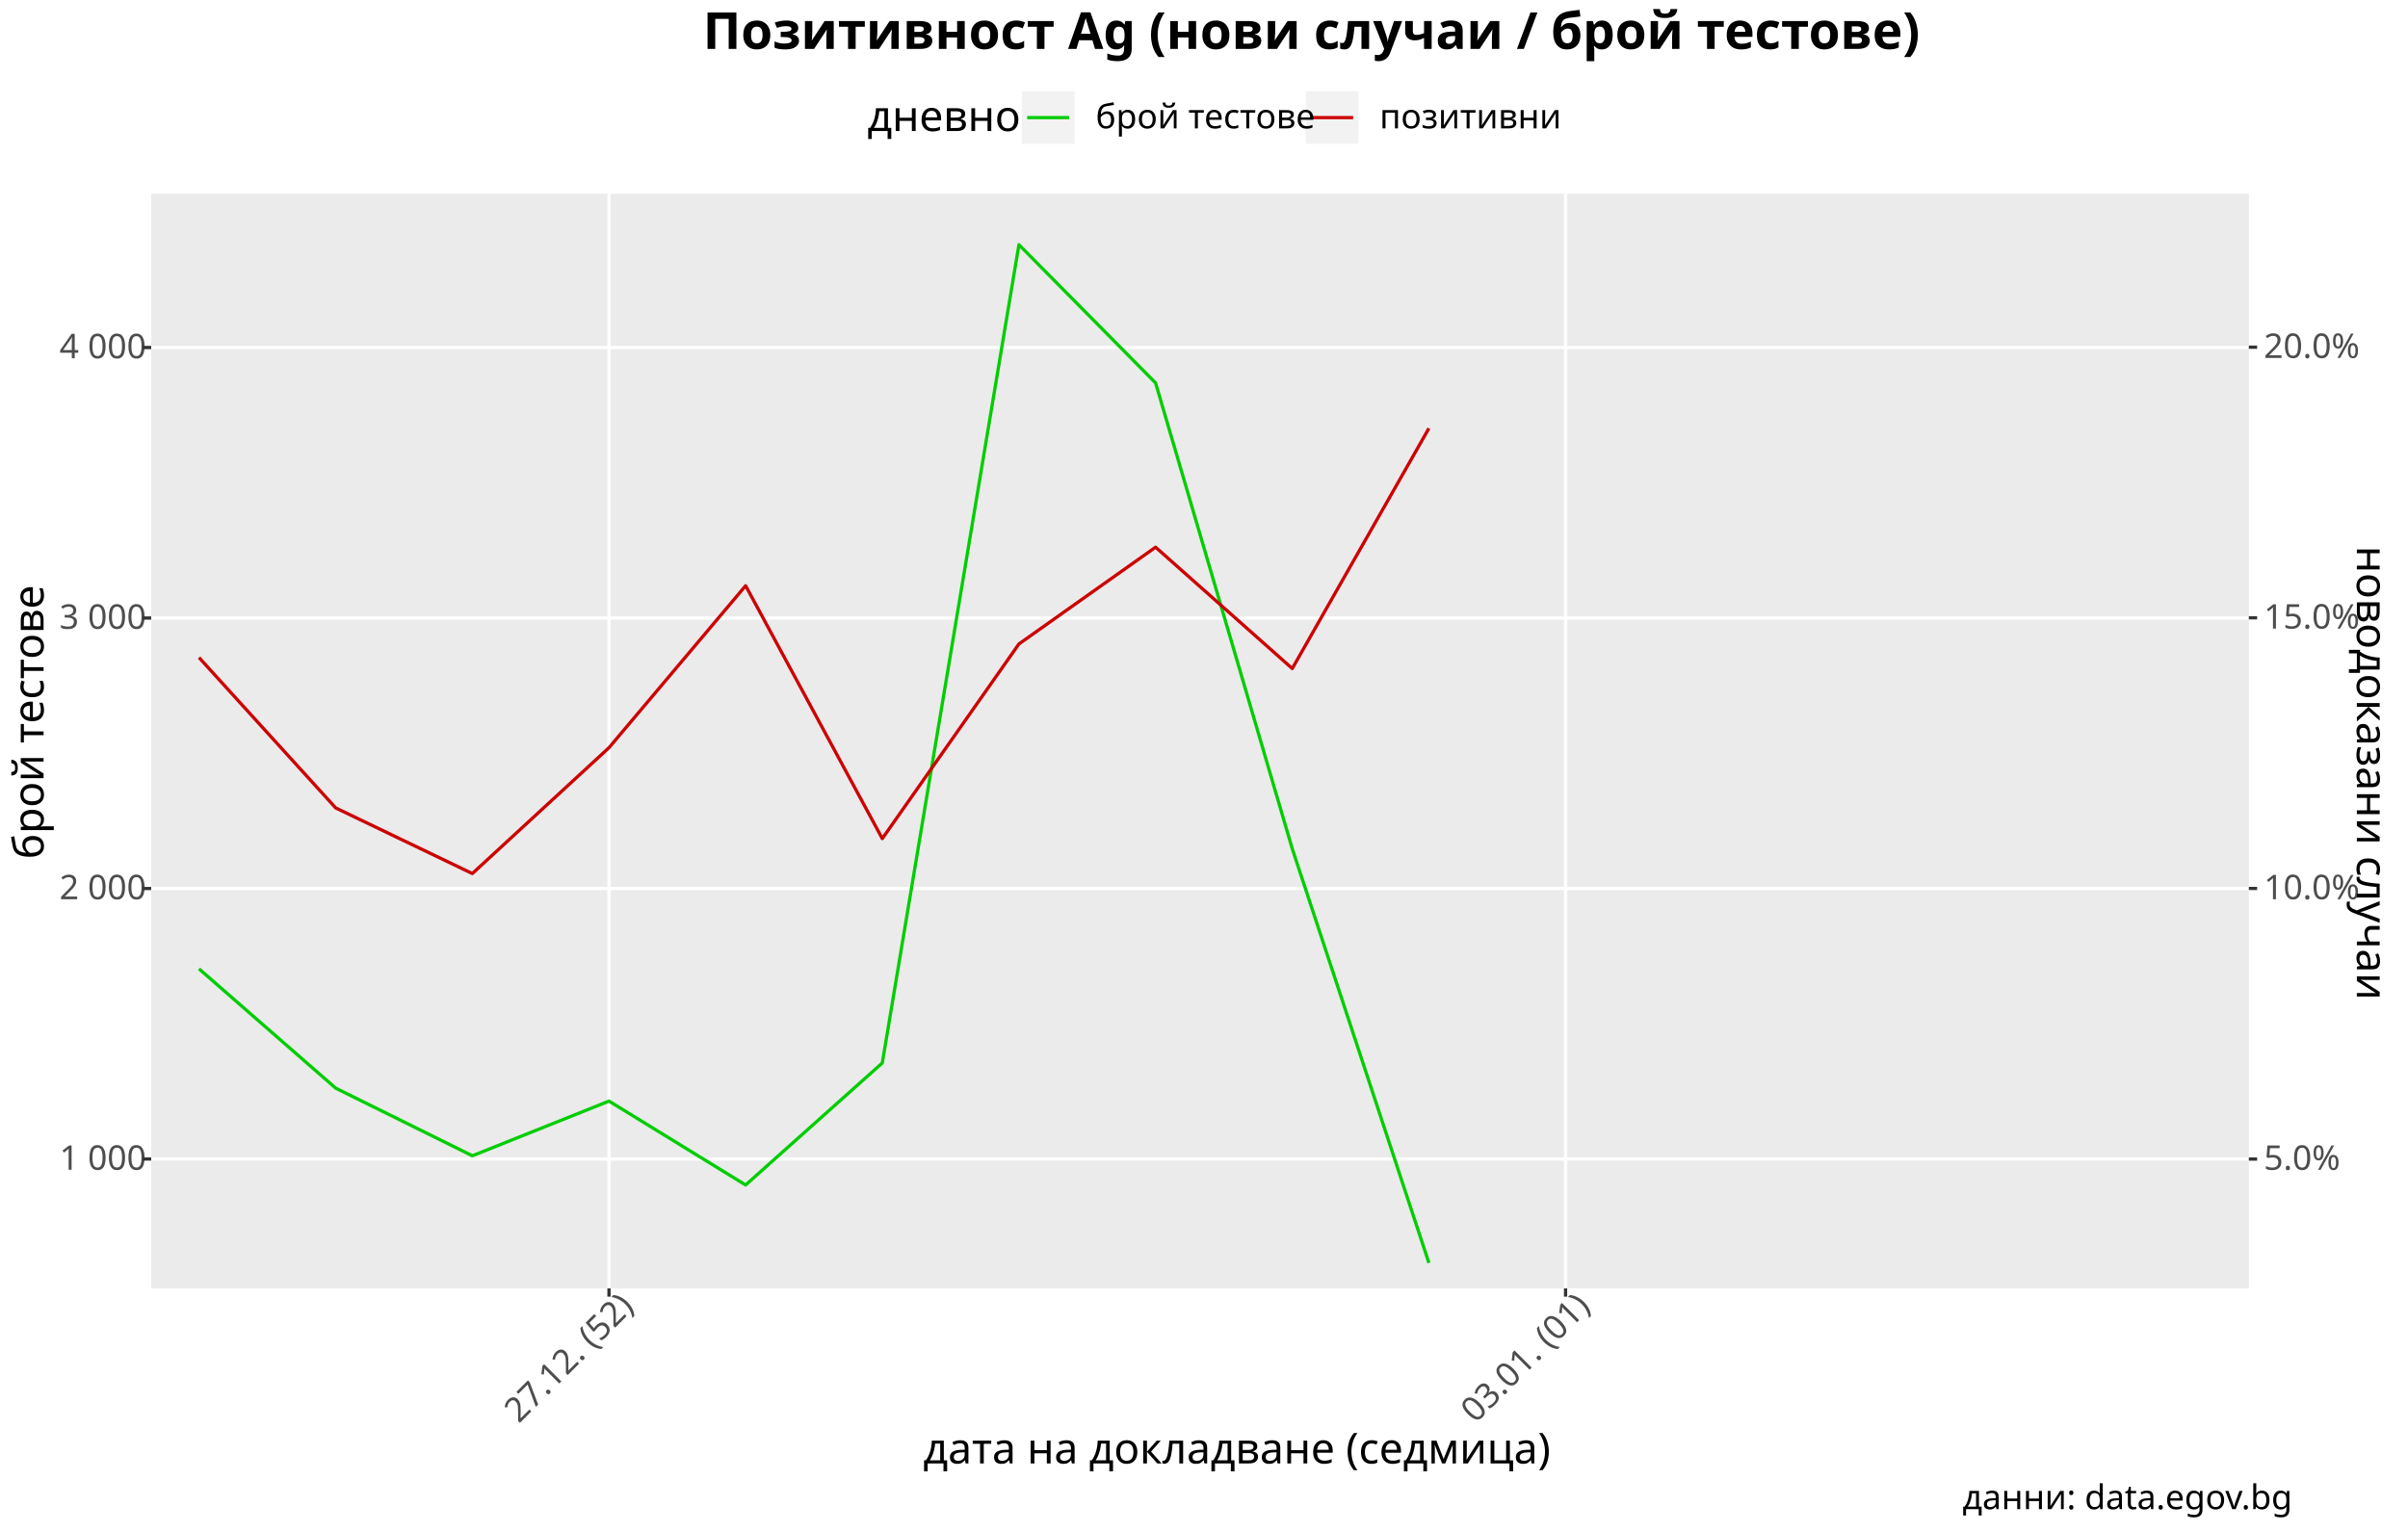
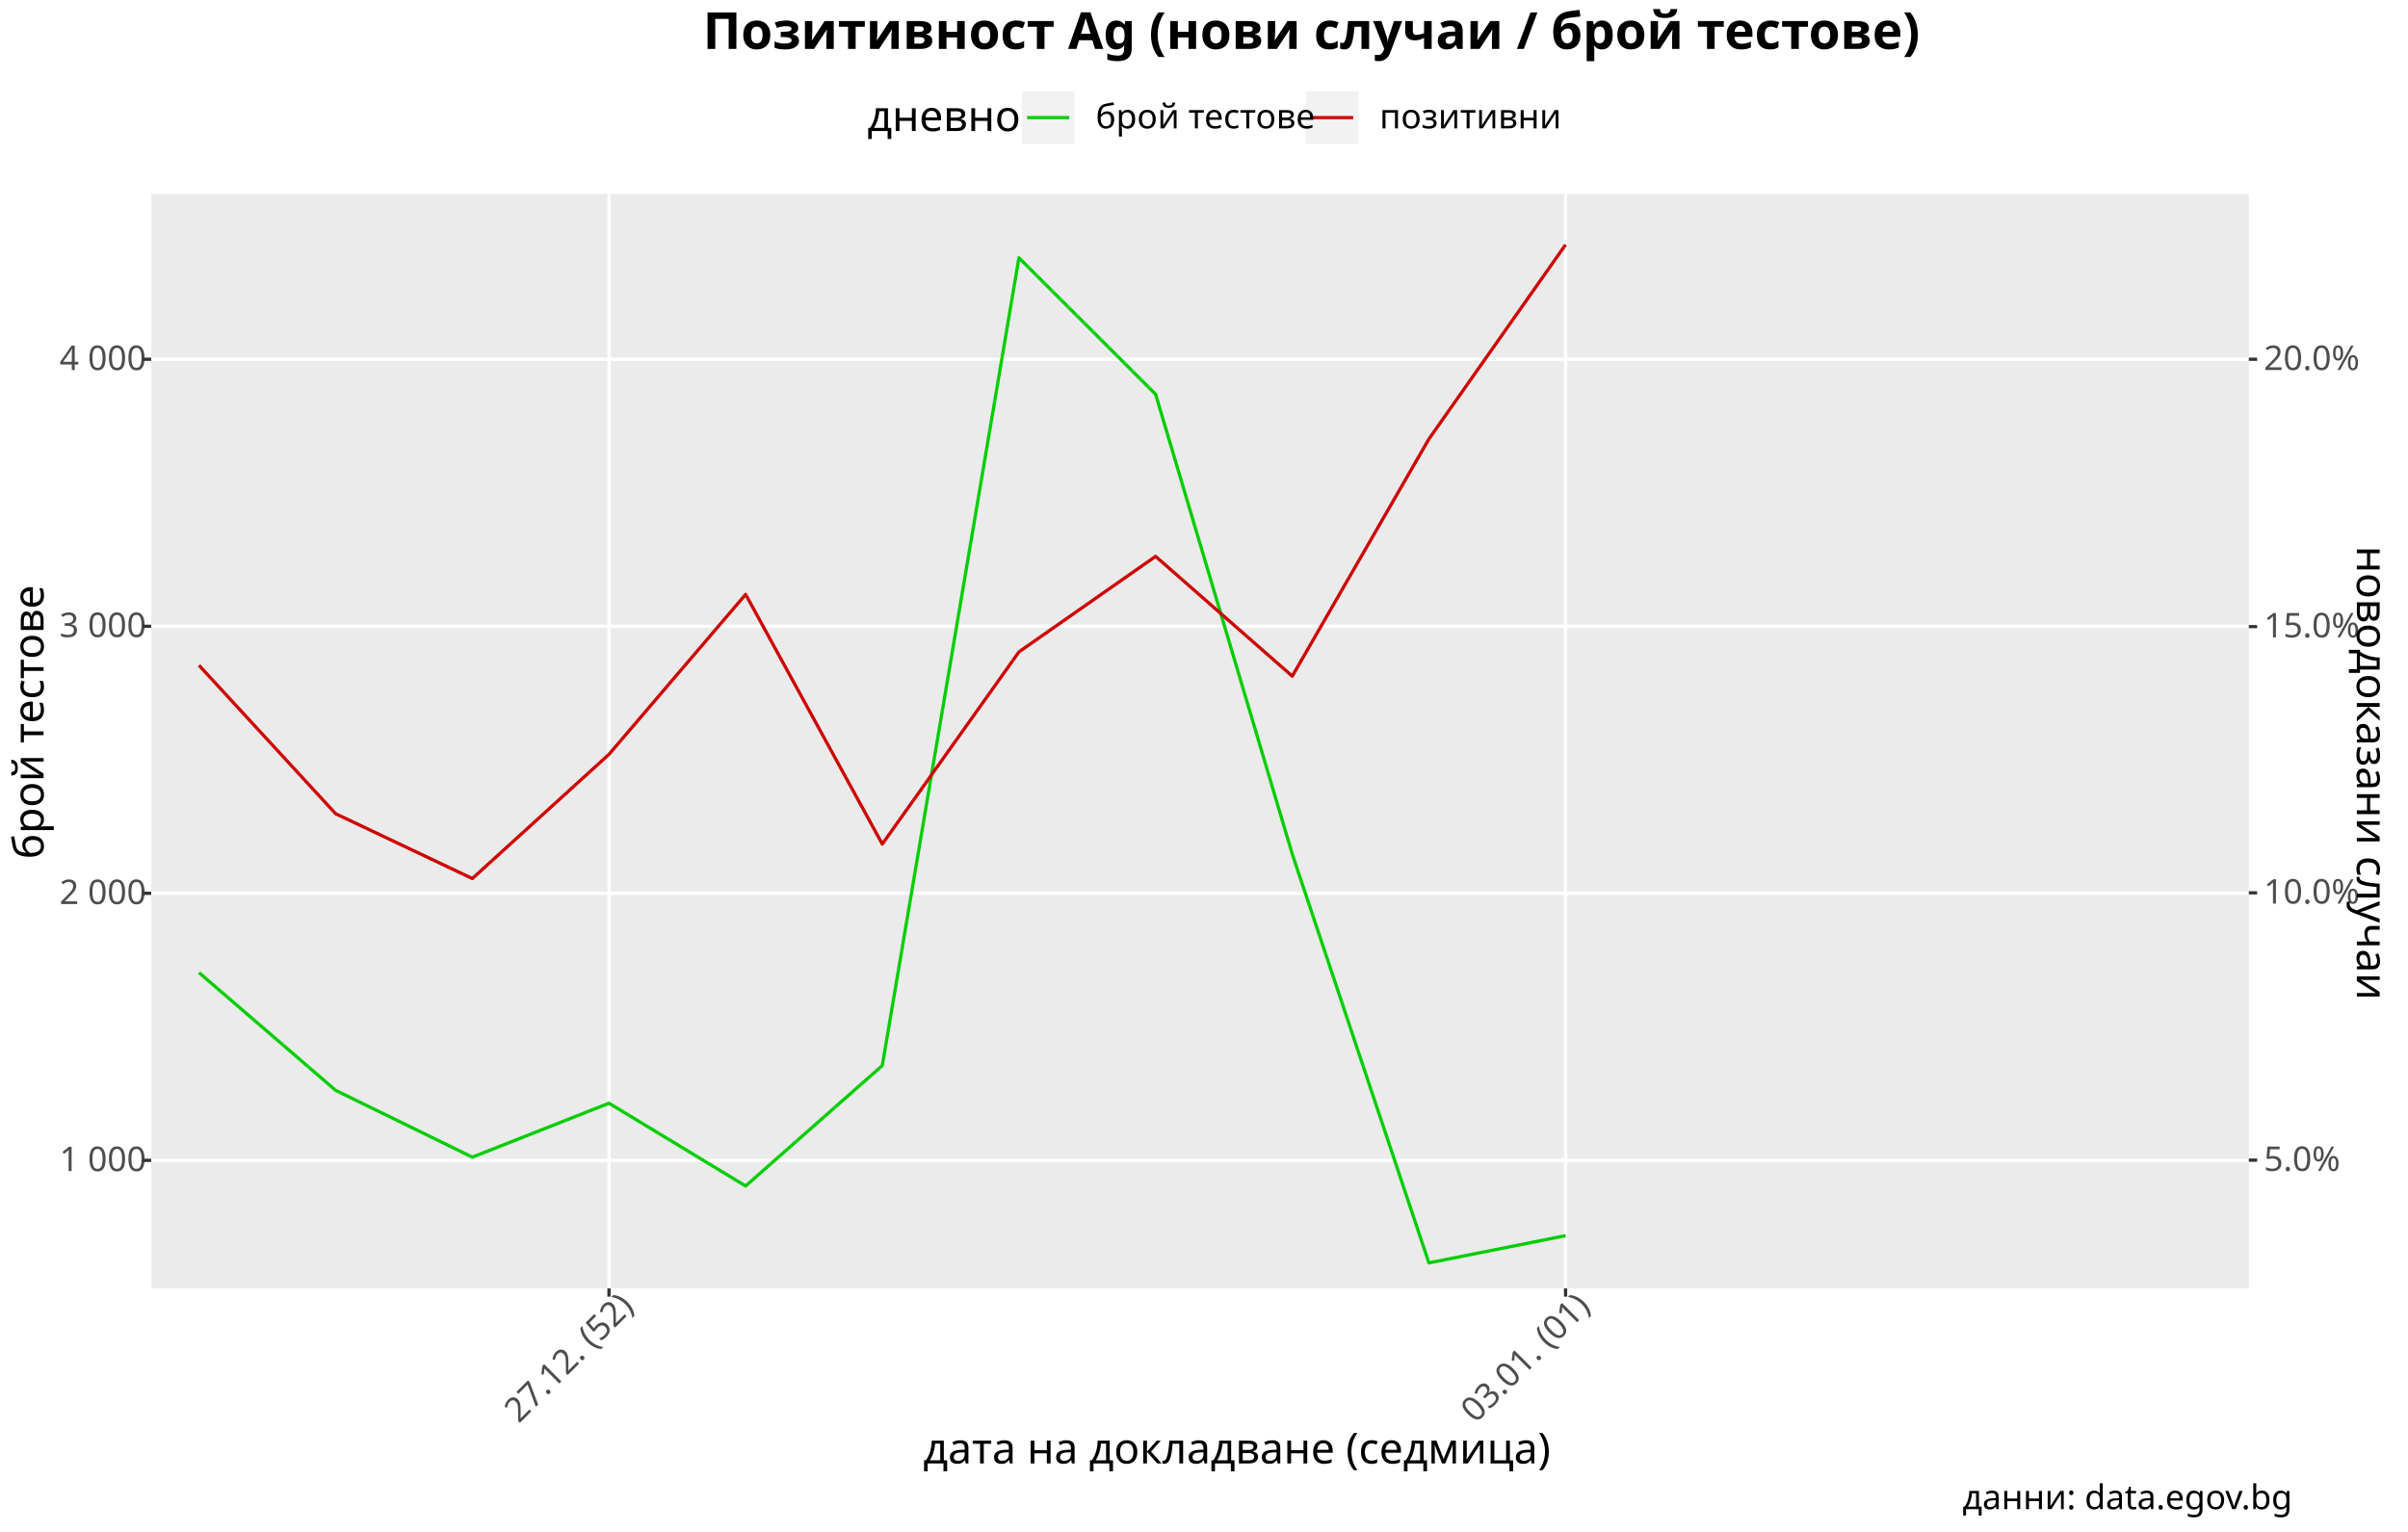
<svg xmlns="http://www.w3.org/2000/svg" viewBox="0 0 792.00 504.00">
  <defs>
    <style type="text/css">
    line, polyline, polygon, path, rect, circle {
      fill: none;
      stroke: #000000;
      stroke-linecap: round;
      stroke-linejoin: round;
      stroke-miterlimit: 10.00;
    }
  </style>
  </defs>
  <rect width="100%" height="100%" style="stroke: none; fill: #FFFFFF;" />
  <rect x="0.00" y="0.00" width="792.00" height="504.00" style="stroke-width: 1.07; stroke: #FFFFFF; fill: #FFFFFF;" />
  <defs>
    <clipPath id="cpNDkuNzN8NzM5LjY1fDQyMy44N3w2My43Nw==">
      <rect x="49.73" y="63.77" width="689.92" height="360.10" />
    </clipPath>
  </defs>
  <rect x="49.73" y="63.77" width="689.92" height="360.10" style="stroke-width: 1.07; stroke: none; fill: #EBEBEB;" clip-path="url(#cpNDkuNzN8NzM5LjY1fDQyMy44N3w2My43Nw==)" />
-   <polyline points="49.73,381.32 739.65,381.32 " style="stroke-width: 1.07; stroke: #FFFFFF; stroke-linecap: butt;" clip-path="url(#cpNDkuNzN8NzM5LjY1fDQyMy44N3w2My43Nw==)" />
-   <polyline points="49.73,292.32 739.65,292.32 " style="stroke-width: 1.07; stroke: #FFFFFF; stroke-linecap: butt;" clip-path="url(#cpNDkuNzN8NzM5LjY1fDQyMy44N3w2My43Nw==)" />
-   <polyline points="49.73,203.33 739.65,203.33 " style="stroke-width: 1.07; stroke: #FFFFFF; stroke-linecap: butt;" clip-path="url(#cpNDkuNzN8NzM5LjY1fDQyMy44N3w2My43Nw==)" />
-   <polyline points="49.73,114.33 739.65,114.33 " style="stroke-width: 1.07; stroke: #FFFFFF; stroke-linecap: butt;" clip-path="url(#cpNDkuNzN8NzM5LjY1fDQyMy44N3w2My43Nw==)" />
+   <polyline points="49.73,381.76 739.65,381.76 " style="stroke-width: 1.07; stroke: #FFFFFF; stroke-linecap: butt;" clip-path="url(#cpNDkuNzN8NzM5LjY1fDQyMy44N3w2My43Nw==)" />
+   <polyline points="49.73,293.90 739.65,293.90 " style="stroke-width: 1.07; stroke: #FFFFFF; stroke-linecap: butt;" clip-path="url(#cpNDkuNzN8NzM5LjY1fDQyMy44N3w2My43Nw==)" />
+   <polyline points="49.73,206.05 739.65,206.05 " style="stroke-width: 1.07; stroke: #FFFFFF; stroke-linecap: butt;" clip-path="url(#cpNDkuNzN8NzM5LjY1fDQyMy44N3w2My43Nw==)" />
+   <polyline points="49.73,118.20 739.65,118.20 " style="stroke-width: 1.07; stroke: #FFFFFF; stroke-linecap: butt;" clip-path="url(#cpNDkuNzN8NzM5LjY1fDQyMy44N3w2My43Nw==)" />
  <polyline points="200.30,423.87 200.30,63.77 " style="stroke-width: 1.07; stroke: #FFFFFF; stroke-linecap: butt;" clip-path="url(#cpNDkuNzN8NzM5LjY1fDQyMy44N3w2My43Nw==)" />
  <polyline points="514.92,423.87 514.92,63.77 " style="stroke-width: 1.07; stroke: #FFFFFF; stroke-linecap: butt;" clip-path="url(#cpNDkuNzN8NzM5LjY1fDQyMy44N3w2My43Nw==)" />
-   <polyline points="65.46,318.75 110.41,358.00 155.35,380.25 200.30,362.27 245.24,389.86 290.19,349.72 335.13,80.51 380.08,125.99 425.03,279.24 469.97,415.49 " style="stroke-width: 1.07; stroke: #00CD00; stroke-linecap: butt;" clip-path="url(#cpNDkuNzN8NzM5LjY1fDQyMy44N3w2My43Nw==)" />
-   <polyline points="65.46,216.34 110.41,265.81 155.35,287.40 200.30,245.99 245.24,192.70 290.19,275.90 335.13,211.86 380.08,180.03 425.03,219.95 469.97,140.92 " style="stroke-width: 1.07; stroke: #CD0000; stroke-linecap: butt;" clip-path="url(#cpNDkuNzN8NzM5LjY1fDQyMy44N3w2My43Nw==)" />
+   <polyline points="65.46,320.00 110.41,358.74 155.35,380.70 200.30,362.96 245.24,390.19 290.19,350.57 335.13,84.82 380.08,129.71 425.03,280.99 469.97,415.49 514.92,406.53 " style="stroke-width: 1.07; stroke: #00CD00; stroke-linecap: butt;" clip-path="url(#cpNDkuNzN8NzM5LjY1fDQyMy44N3w2My43Nw==)" />
+   <polyline points="65.46,218.90 110.41,267.73 155.35,289.04 200.30,248.17 245.24,195.56 290.19,277.70 335.13,214.48 380.08,183.05 425.03,222.46 469.97,144.44 514.92,80.51 " style="stroke-width: 1.07; stroke: #CD0000; stroke-linecap: butt;" clip-path="url(#cpNDkuNzN8NzM5LjY1fDQyMy44N3w2My43Nw==)" />
  <defs>
    <clipPath id="cpMC4wMHw3OTIuMDB8NTA0LjAwfDAuMDA=">
      <rect x="0.00" y="0.00" width="792.00" height="504.00" />
    </clipPath>
  </defs>
  <g clip-path="url(#cpMC4wMHw3OTIuMDB8NTA0LjAwfDAuMDA=)">
-     <text x="19.56" y="384.86" style="font-size: 11.20px; fill: #4D4D4D; font-family: Calibri;" textLength="25.24px" lengthAdjust="spacingAndGlyphs">1 000</text>
+     <text x="19.56" y="385.29" style="font-size: 11.20px; fill: #4D4D4D; font-family: Calibri;" textLength="25.24px" lengthAdjust="spacingAndGlyphs">1 000</text>
  </g>
  <g clip-path="url(#cpMC4wMHw3OTIuMDB8NTA0LjAwfDAuMDA=)">
-     <text x="19.56" y="295.86" style="font-size: 11.20px; fill: #4D4D4D; font-family: Calibri;" textLength="25.24px" lengthAdjust="spacingAndGlyphs">2 000</text>
+     <text x="19.56" y="297.44" style="font-size: 11.20px; fill: #4D4D4D; font-family: Calibri;" textLength="25.24px" lengthAdjust="spacingAndGlyphs">2 000</text>
  </g>
  <g clip-path="url(#cpMC4wMHw3OTIuMDB8NTA0LjAwfDAuMDA=)">
-     <text x="19.56" y="206.87" style="font-size: 11.20px; fill: #4D4D4D; font-family: Calibri;" textLength="25.24px" lengthAdjust="spacingAndGlyphs">3 000</text>
+     <text x="19.56" y="209.59" style="font-size: 11.20px; fill: #4D4D4D; font-family: Calibri;" textLength="25.24px" lengthAdjust="spacingAndGlyphs">3 000</text>
  </g>
  <g clip-path="url(#cpMC4wMHw3OTIuMDB8NTA0LjAwfDAuMDA=)">
-     <text x="19.56" y="117.87" style="font-size: 11.20px; fill: #4D4D4D; font-family: Calibri;" textLength="25.24px" lengthAdjust="spacingAndGlyphs">4 000</text>
+     <text x="19.56" y="121.74" style="font-size: 11.20px; fill: #4D4D4D; font-family: Calibri;" textLength="25.24px" lengthAdjust="spacingAndGlyphs">4 000</text>
  </g>
-   <polyline points="46.99,381.32 49.73,381.32 " style="stroke-width: 1.07; stroke: #333333; stroke-linecap: butt;" clip-path="url(#cpMC4wMHw3OTIuMDB8NTA0LjAwfDAuMDA=)" />
-   <polyline points="46.99,292.32 49.73,292.32 " style="stroke-width: 1.07; stroke: #333333; stroke-linecap: butt;" clip-path="url(#cpMC4wMHw3OTIuMDB8NTA0LjAwfDAuMDA=)" />
-   <polyline points="46.99,203.33 49.73,203.33 " style="stroke-width: 1.07; stroke: #333333; stroke-linecap: butt;" clip-path="url(#cpMC4wMHw3OTIuMDB8NTA0LjAwfDAuMDA=)" />
-   <polyline points="46.99,114.33 49.73,114.33 " style="stroke-width: 1.07; stroke: #333333; stroke-linecap: butt;" clip-path="url(#cpMC4wMHw3OTIuMDB8NTA0LjAwfDAuMDA=)" />
-   <polyline points="739.65,381.33 742.38,381.33 " style="stroke-width: 1.07; stroke: #333333; stroke-linecap: butt;" clip-path="url(#cpMC4wMHw3OTIuMDB8NTA0LjAwfDAuMDA=)" />
-   <polyline points="739.65,292.30 742.38,292.30 " style="stroke-width: 1.07; stroke: #333333; stroke-linecap: butt;" clip-path="url(#cpMC4wMHw3OTIuMDB8NTA0LjAwfDAuMDA=)" />
-   <polyline points="739.65,203.26 742.38,203.26 " style="stroke-width: 1.07; stroke: #333333; stroke-linecap: butt;" clip-path="url(#cpMC4wMHw3OTIuMDB8NTA0LjAwfDAuMDA=)" />
-   <polyline points="739.65,114.23 742.38,114.23 " style="stroke-width: 1.07; stroke: #333333; stroke-linecap: butt;" clip-path="url(#cpMC4wMHw3OTIuMDB8NTA0LjAwfDAuMDA=)" />
+   <polyline points="46.99,381.76 49.73,381.76 " style="stroke-width: 1.07; stroke: #333333; stroke-linecap: butt;" clip-path="url(#cpMC4wMHw3OTIuMDB8NTA0LjAwfDAuMDA=)" />
+   <polyline points="46.99,293.90 49.73,293.90 " style="stroke-width: 1.07; stroke: #333333; stroke-linecap: butt;" clip-path="url(#cpMC4wMHw3OTIuMDB8NTA0LjAwfDAuMDA=)" />
+   <polyline points="46.99,206.05 49.73,206.05 " style="stroke-width: 1.07; stroke: #333333; stroke-linecap: butt;" clip-path="url(#cpMC4wMHw3OTIuMDB8NTA0LjAwfDAuMDA=)" />
+   <polyline points="46.99,118.20 49.73,118.20 " style="stroke-width: 1.07; stroke: #333333; stroke-linecap: butt;" clip-path="url(#cpMC4wMHw3OTIuMDB8NTA0LjAwfDAuMDA=)" />
+   <polyline points="739.65,381.69 742.38,381.69 " style="stroke-width: 1.07; stroke: #333333; stroke-linecap: butt;" clip-path="url(#cpMC4wMHw3OTIuMDB8NTA0LjAwfDAuMDA=)" />
+   <polyline points="739.65,293.74 742.38,293.74 " style="stroke-width: 1.07; stroke: #333333; stroke-linecap: butt;" clip-path="url(#cpMC4wMHw3OTIuMDB8NTA0LjAwfDAuMDA=)" />
+   <polyline points="739.65,206.15 742.38,206.15 " style="stroke-width: 1.07; stroke: #333333; stroke-linecap: butt;" clip-path="url(#cpMC4wMHw3OTIuMDB8NTA0LjAwfDAuMDA=)" />
+   <polyline points="739.65,118.20 742.38,118.20 " style="stroke-width: 1.07; stroke: #333333; stroke-linecap: butt;" clip-path="url(#cpMC4wMHw3OTIuMDB8NTA0LjAwfDAuMDA=)" />
  <g clip-path="url(#cpMC4wMHw3OTIuMDB8NTA0LjAwfDAuMDA=)">
-     <text x="744.58" y="384.87" style="font-size: 11.20px; fill: #4D4D4D; font-family: Calibri;" textLength="22.19px" lengthAdjust="spacingAndGlyphs">5.0%</text>
+     <text x="744.58" y="385.23" style="font-size: 11.20px; fill: #4D4D4D; font-family: Calibri;" textLength="22.19px" lengthAdjust="spacingAndGlyphs">5.0%</text>
  </g>
  <g clip-path="url(#cpMC4wMHw3OTIuMDB8NTA0LjAwfDAuMDA=)">
-     <text x="744.58" y="295.84" style="font-size: 11.20px; fill: #4D4D4D; font-family: Calibri;" textLength="27.86px" lengthAdjust="spacingAndGlyphs">10.0%</text>
+     <text x="744.58" y="297.28" style="font-size: 11.20px; fill: #4D4D4D; font-family: Calibri;" textLength="27.86px" lengthAdjust="spacingAndGlyphs">10.0%</text>
  </g>
  <g clip-path="url(#cpMC4wMHw3OTIuMDB8NTA0LjAwfDAuMDA=)">
-     <text x="744.58" y="206.80" style="font-size: 11.20px; fill: #4D4D4D; font-family: Calibri;" textLength="27.86px" lengthAdjust="spacingAndGlyphs">15.0%</text>
+     <text x="744.58" y="209.69" style="font-size: 11.20px; fill: #4D4D4D; font-family: Calibri;" textLength="27.86px" lengthAdjust="spacingAndGlyphs">15.0%</text>
  </g>
  <g clip-path="url(#cpMC4wMHw3OTIuMDB8NTA0LjAwfDAuMDA=)">
-     <text x="744.58" y="117.77" style="font-size: 11.20px; fill: #4D4D4D; font-family: Calibri;" textLength="27.86px" lengthAdjust="spacingAndGlyphs">20.0%</text>
+     <text x="744.58" y="121.73" style="font-size: 11.20px; fill: #4D4D4D; font-family: Calibri;" textLength="27.86px" lengthAdjust="spacingAndGlyphs">20.0%</text>
  </g>
  <polyline points="200.30,426.61 200.30,423.87 " style="stroke-width: 1.07; stroke: #333333; stroke-linecap: butt;" clip-path="url(#cpMC4wMHw3OTIuMDB8NTA0LjAwfDAuMDA=)" />
  <polyline points="514.92,426.61 514.92,423.87 " style="stroke-width: 1.07; stroke: #333333; stroke-linecap: butt;" clip-path="url(#cpMC4wMHw3OTIuMDB8NTA0LjAwfDAuMDA=)" />
  <g clip-path="url(#cpMC4wMHw3OTIuMDB8NTA0LjAwfDAuMDA=)">
    <text transform="translate(170.63,468.48) rotate(-45)" style="font-size: 11.20px; fill: #4D4D4D; font-family: Calibri;" textLength="49.04px" lengthAdjust="spacingAndGlyphs">27.12. (52)</text>
  </g>
  <g clip-path="url(#cpMC4wMHw3OTIuMDB8NTA0LjAwfDAuMDA=)">
    <text transform="translate(485.25,468.48) rotate(-45)" style="font-size: 11.20px; fill: #4D4D4D; font-family: Calibri;" textLength="49.04px" lengthAdjust="spacingAndGlyphs">03.01. (01)</text>
  </g>
  <g clip-path="url(#cpMC4wMHw3OTIuMDB8NTA0LjAwfDAuMDA=)">
    <text x="303.66" y="481.47" style="font-size: 14.00px; font-family: Calibri;" textLength="182.06px" lengthAdjust="spacingAndGlyphs">дата на докладване (седмица)</text>
  </g>
  <g clip-path="url(#cpMC4wMHw3OTIuMDB8NTA0LjAwfDAuMDA=)">
    <text transform="translate(14.33,282.67) rotate(-90)" style="font-size: 14.00px; font-family: Calibri;" textLength="77.71px" lengthAdjust="spacingAndGlyphs">брой тестове</text>
  </g>
  <g clip-path="url(#cpMC4wMHw3OTIuMDB8NTA0LjAwfDAuMDA=)">
    <text transform="translate(775.18,179.60) rotate(90)" style="font-size: 14.00px; font-family: Calibri;" textLength="128.43px" lengthAdjust="spacingAndGlyphs">новодоказани случаи</text>
  </g>
  <rect x="279.81" y="24.57" width="229.75" height="28.24" style="stroke-width: 1.07; stroke: none; fill: #FFFFFF;" clip-path="url(#cpMC4wMHw3OTIuMDB8NTA0LjAwfDAuMDA=)" />
  <g clip-path="url(#cpMC4wMHw3OTIuMDB8NTA0LjAwfDAuMDA=)">
    <text x="285.29" y="43.11" style="font-size: 14.00px; font-family: Calibri;" textLength="43.84px" lengthAdjust="spacingAndGlyphs">дневно</text>
  </g>
  <rect x="336.11" y="30.05" width="17.28" height="17.28" style="stroke-width: 1.07; stroke: none; fill: #F2F2F2;" clip-path="url(#cpMC4wMHw3OTIuMDB8NTA0LjAwfDAuMDA=)" />
  <line x1="337.83" y1="38.69" x2="351.66" y2="38.69" style="stroke-width: 1.07; stroke: #00CD00; stroke-linecap: butt;" clip-path="url(#cpMC4wMHw3OTIuMDB8NTA0LjAwfDAuMDA=)" />
  <rect x="429.50" y="30.05" width="17.28" height="17.28" style="stroke-width: 1.07; stroke: none; fill: #F2F2F2;" clip-path="url(#cpMC4wMHw3OTIuMDB8NTA0LjAwfDAuMDA=)" />
  <line x1="431.23" y1="38.69" x2="445.06" y2="38.69" style="stroke-width: 1.07; stroke: #CD0000; stroke-linecap: butt;" clip-path="url(#cpMC4wMHw3OTIuMDB8NTA0LjAwfDAuMDA=)" />
  <g clip-path="url(#cpMC4wMHw3OTIuMDB8NTA0LjAwfDAuMDA=)">
    <text x="360.36" y="42.23" style="font-size: 11.20px; font-family: Calibri;" textLength="62.17px" lengthAdjust="spacingAndGlyphs">брой тестове</text>
  </g>
  <g clip-path="url(#cpMC4wMHw3OTIuMDB8NTA0LjAwfDAuMDA=)">
    <text x="453.76" y="42.23" style="font-size: 11.20px; font-family: Calibri;" textLength="50.32px" lengthAdjust="spacingAndGlyphs">позитивни</text>
  </g>
  <g clip-path="url(#cpMC4wMHw3OTIuMDB8NTA0LjAwfDAuMDA=)">
    <text x="231.20" y="16.09" style="font-size: 16.80px; font-weight: bold; font-family: Calibri;" textLength="326.98px" lengthAdjust="spacingAndGlyphs">Позитивност Ag (нови случаи / брой тестове)</text>
  </g>
  <g clip-path="url(#cpMC4wMHw3OTIuMDB8NTA0LjAwfDAuMDA=)">
    <text x="645.48" y="496.52" style="font-size: 11.20px; font-family: Calibri;" textLength="94.16px" lengthAdjust="spacingAndGlyphs">данни: data.egov.bg</text>
  </g>
</svg>
